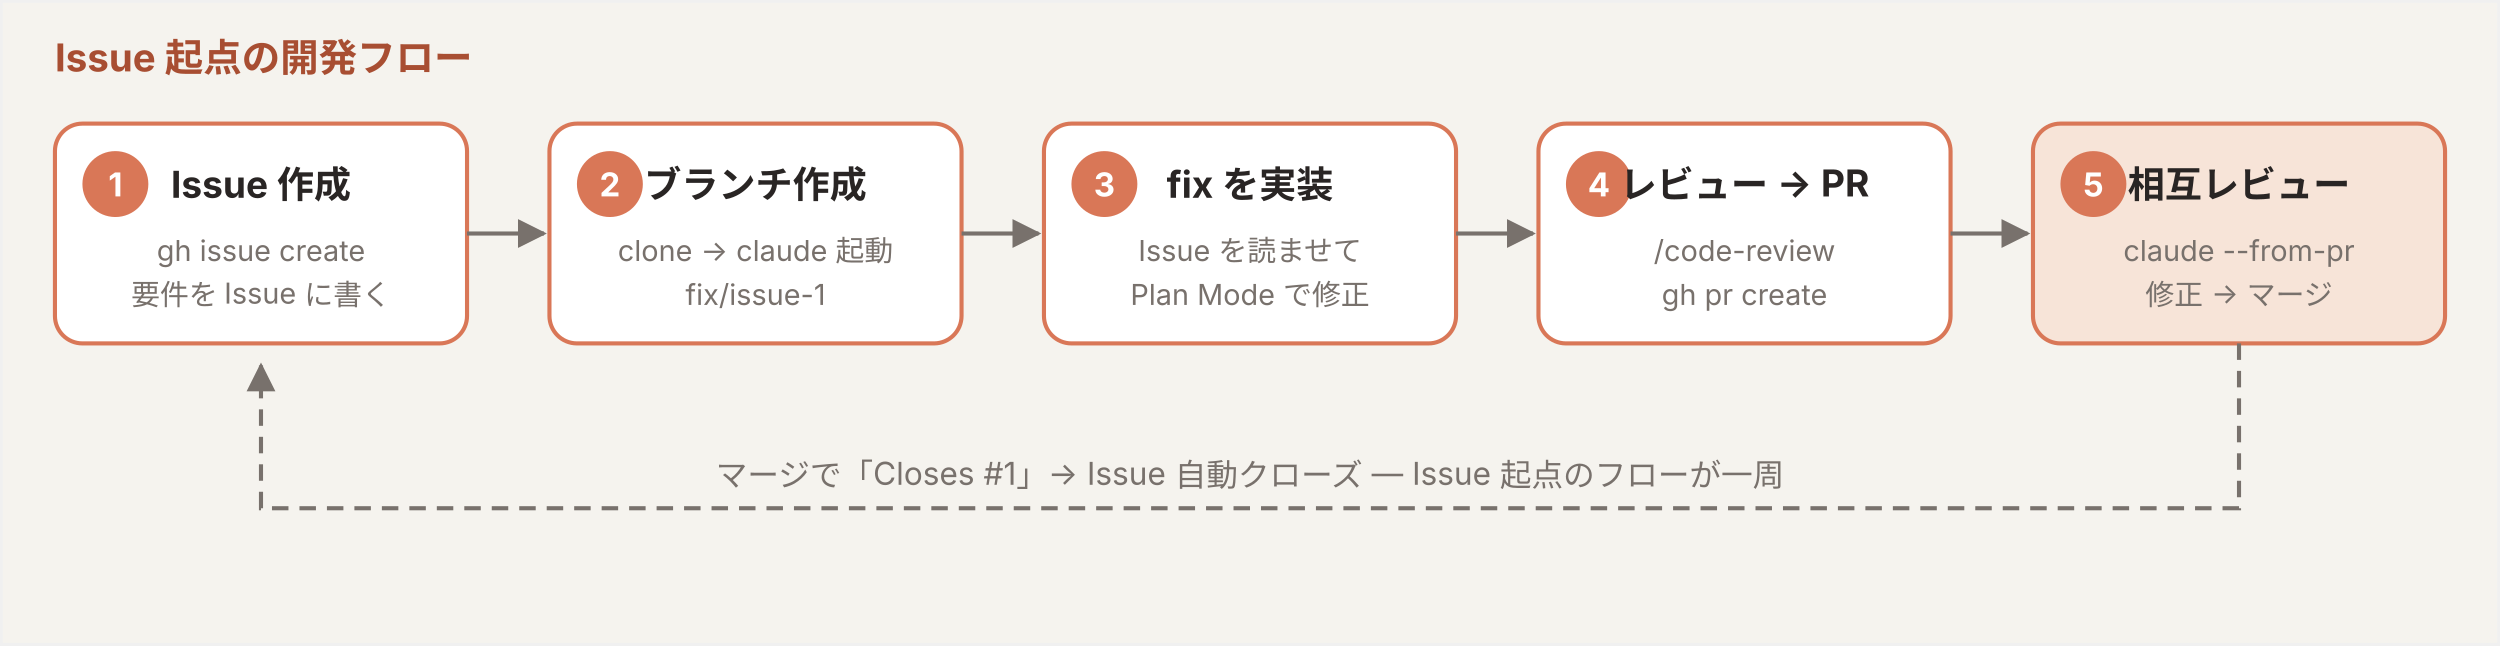
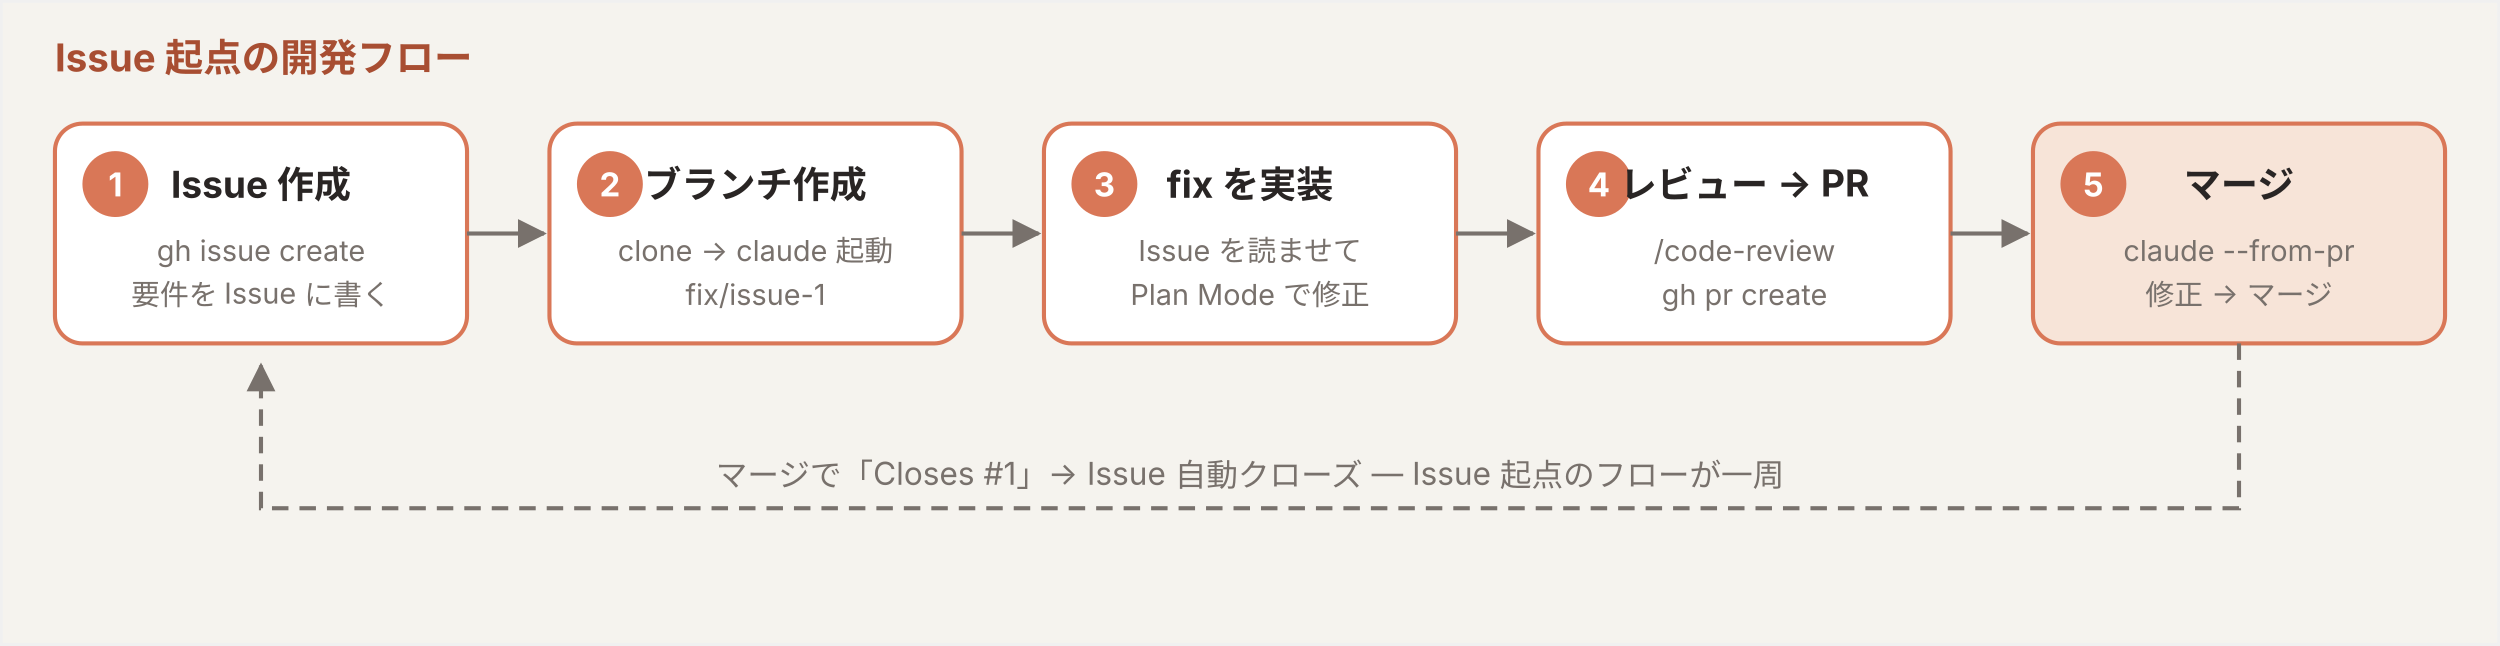
<svg xmlns="http://www.w3.org/2000/svg" viewBox="0 0 910 235" font-family="-apple-system, BlinkMacSystemFont, 'Hiragino Sans', 'Noto Sans JP', sans-serif">
  <defs>
    <marker id="ar" viewBox="0 0 10 10" refX="9" refY="5" markerWidth="7" markerHeight="7" orient="auto-start-reverse">
      <path d="M 0 0 L 10 5 L 0 10 z" fill="#78716c" />
    </marker>
  </defs>
  <rect x="1" y="1" width="908" height="233" fill="#f5f3ee" />
  <rect x="20" y="45" width="150" height="80" rx="10" fill="#ffffff" stroke="#d97757" stroke-width="1.5" />
  <circle cx="42" cy="67" r="12" fill="#d97757" />
  <text x="42" y="71.5" font-size="12" font-weight="700" fill="#ffffff" text-anchor="middle">1</text>
  <text x="95" y="72" font-size="13.5" font-weight="700" fill="#292524" text-anchor="middle">Issue 作成</text>
  <text x="95" y="95" font-size="10.5" fill="#78716c" text-anchor="middle">gh issue create</text>
  <text x="95" y="111" font-size="10.5" fill="#78716c" text-anchor="middle">要件を Issue に書く</text>
  <line x1="170" y1="85" x2="198" y2="85" stroke="#78716c" stroke-width="1.5" marker-end="url(#ar)" />
  <rect x="200" y="45" width="150" height="80" rx="10" fill="#ffffff" stroke="#d97757" stroke-width="1.5" />
  <circle cx="222" cy="67" r="12" fill="#d97757" />
  <text x="222" y="71.5" font-size="12" font-weight="700" fill="#ffffff" text-anchor="middle">2</text>
  <text x="275" y="72" font-size="13.5" font-weight="700" fill="#292524" text-anchor="middle">ブランチ作成</text>
  <text x="275" y="95" font-size="10.5" fill="#78716c" text-anchor="middle">clone → claude 起動</text>
  <text x="275" y="111" font-size="10.5" fill="#78716c" text-anchor="middle">fix/issue-1</text>
  <line x1="350" y1="85" x2="378" y2="85" stroke="#78716c" stroke-width="1.5" marker-end="url(#ar)" />
  <rect x="380" y="45" width="150" height="80" rx="10" fill="#ffffff" stroke="#d97757" stroke-width="1.5" />
  <circle cx="402" cy="67" r="12" fill="#d97757" />
  <text x="402" y="71.5" font-size="12" font-weight="700" fill="#ffffff" text-anchor="middle">3</text>
  <text x="455" y="72" font-size="13.5" font-weight="700" fill="#292524" text-anchor="middle">fix を実装</text>
  <text x="455" y="95" font-size="10.5" fill="#78716c" text-anchor="middle">Issue を読ませて</text>
  <text x="455" y="111" font-size="10.5" fill="#78716c" text-anchor="middle">Plan Mode で修正</text>
  <line x1="530" y1="85" x2="558" y2="85" stroke="#78716c" stroke-width="1.5" marker-end="url(#ar)" />
  <rect x="560" y="45" width="150" height="80" rx="10" fill="#ffffff" stroke="#d97757" stroke-width="1.5" />
  <circle cx="582" cy="67" r="12" fill="#d97757" />
  <text x="582" y="71.5" font-size="12" font-weight="700" fill="#ffffff" text-anchor="middle">4</text>
  <text x="635" y="72" font-size="13.5" font-weight="700" fill="#292524" text-anchor="middle">レビュー → PR</text>
  <text x="635" y="95" font-size="10.5" fill="#78716c" text-anchor="middle">/code-review</text>
  <text x="635" y="111" font-size="10.5" fill="#78716c" text-anchor="middle">gh pr create</text>
  <line x1="710" y1="85" x2="738" y2="85" stroke="#78716c" stroke-width="1.5" marker-end="url(#ar)" />
  <rect x="740" y="45" width="150" height="80" rx="10" fill="#f7e4d8" stroke="#d97757" stroke-width="1.5" />
  <circle cx="762" cy="67" r="12" fill="#d97757" />
  <text x="762" y="71.5" font-size="12" font-weight="700" fill="#ffffff" text-anchor="middle">5</text>
-   <text x="815" y="72" font-size="13.5" font-weight="700" fill="#292524" text-anchor="middle">相互レビュー</text>
+   <text x="815" y="72" font-size="13.5" font-weight="700" fill="#292524" text-anchor="middle">マージ</text>
  <text x="815" y="95" font-size="10.5" fill="#78716c" text-anchor="middle">claude --from-pr</text>
  <text x="815" y="111" font-size="10.5" fill="#78716c" text-anchor="middle">修正 → マージ</text>
  <path d="M 815 125 V 185 H 95 V 133" fill="none" stroke="#78716c" stroke-width="1.5" stroke-dasharray="6 4" marker-end="url(#ar)" />
  <text x="455" y="177" font-size="11.5" fill="#78716c" text-anchor="middle">マージで「Closes #1」→ Issue 自動クローズ — Issue 起点のフローが一周</text>
  <text x="20" y="26" font-size="14" font-weight="700" fill="#a84e32">Issue 起点の開発フロー</text>
</svg>
